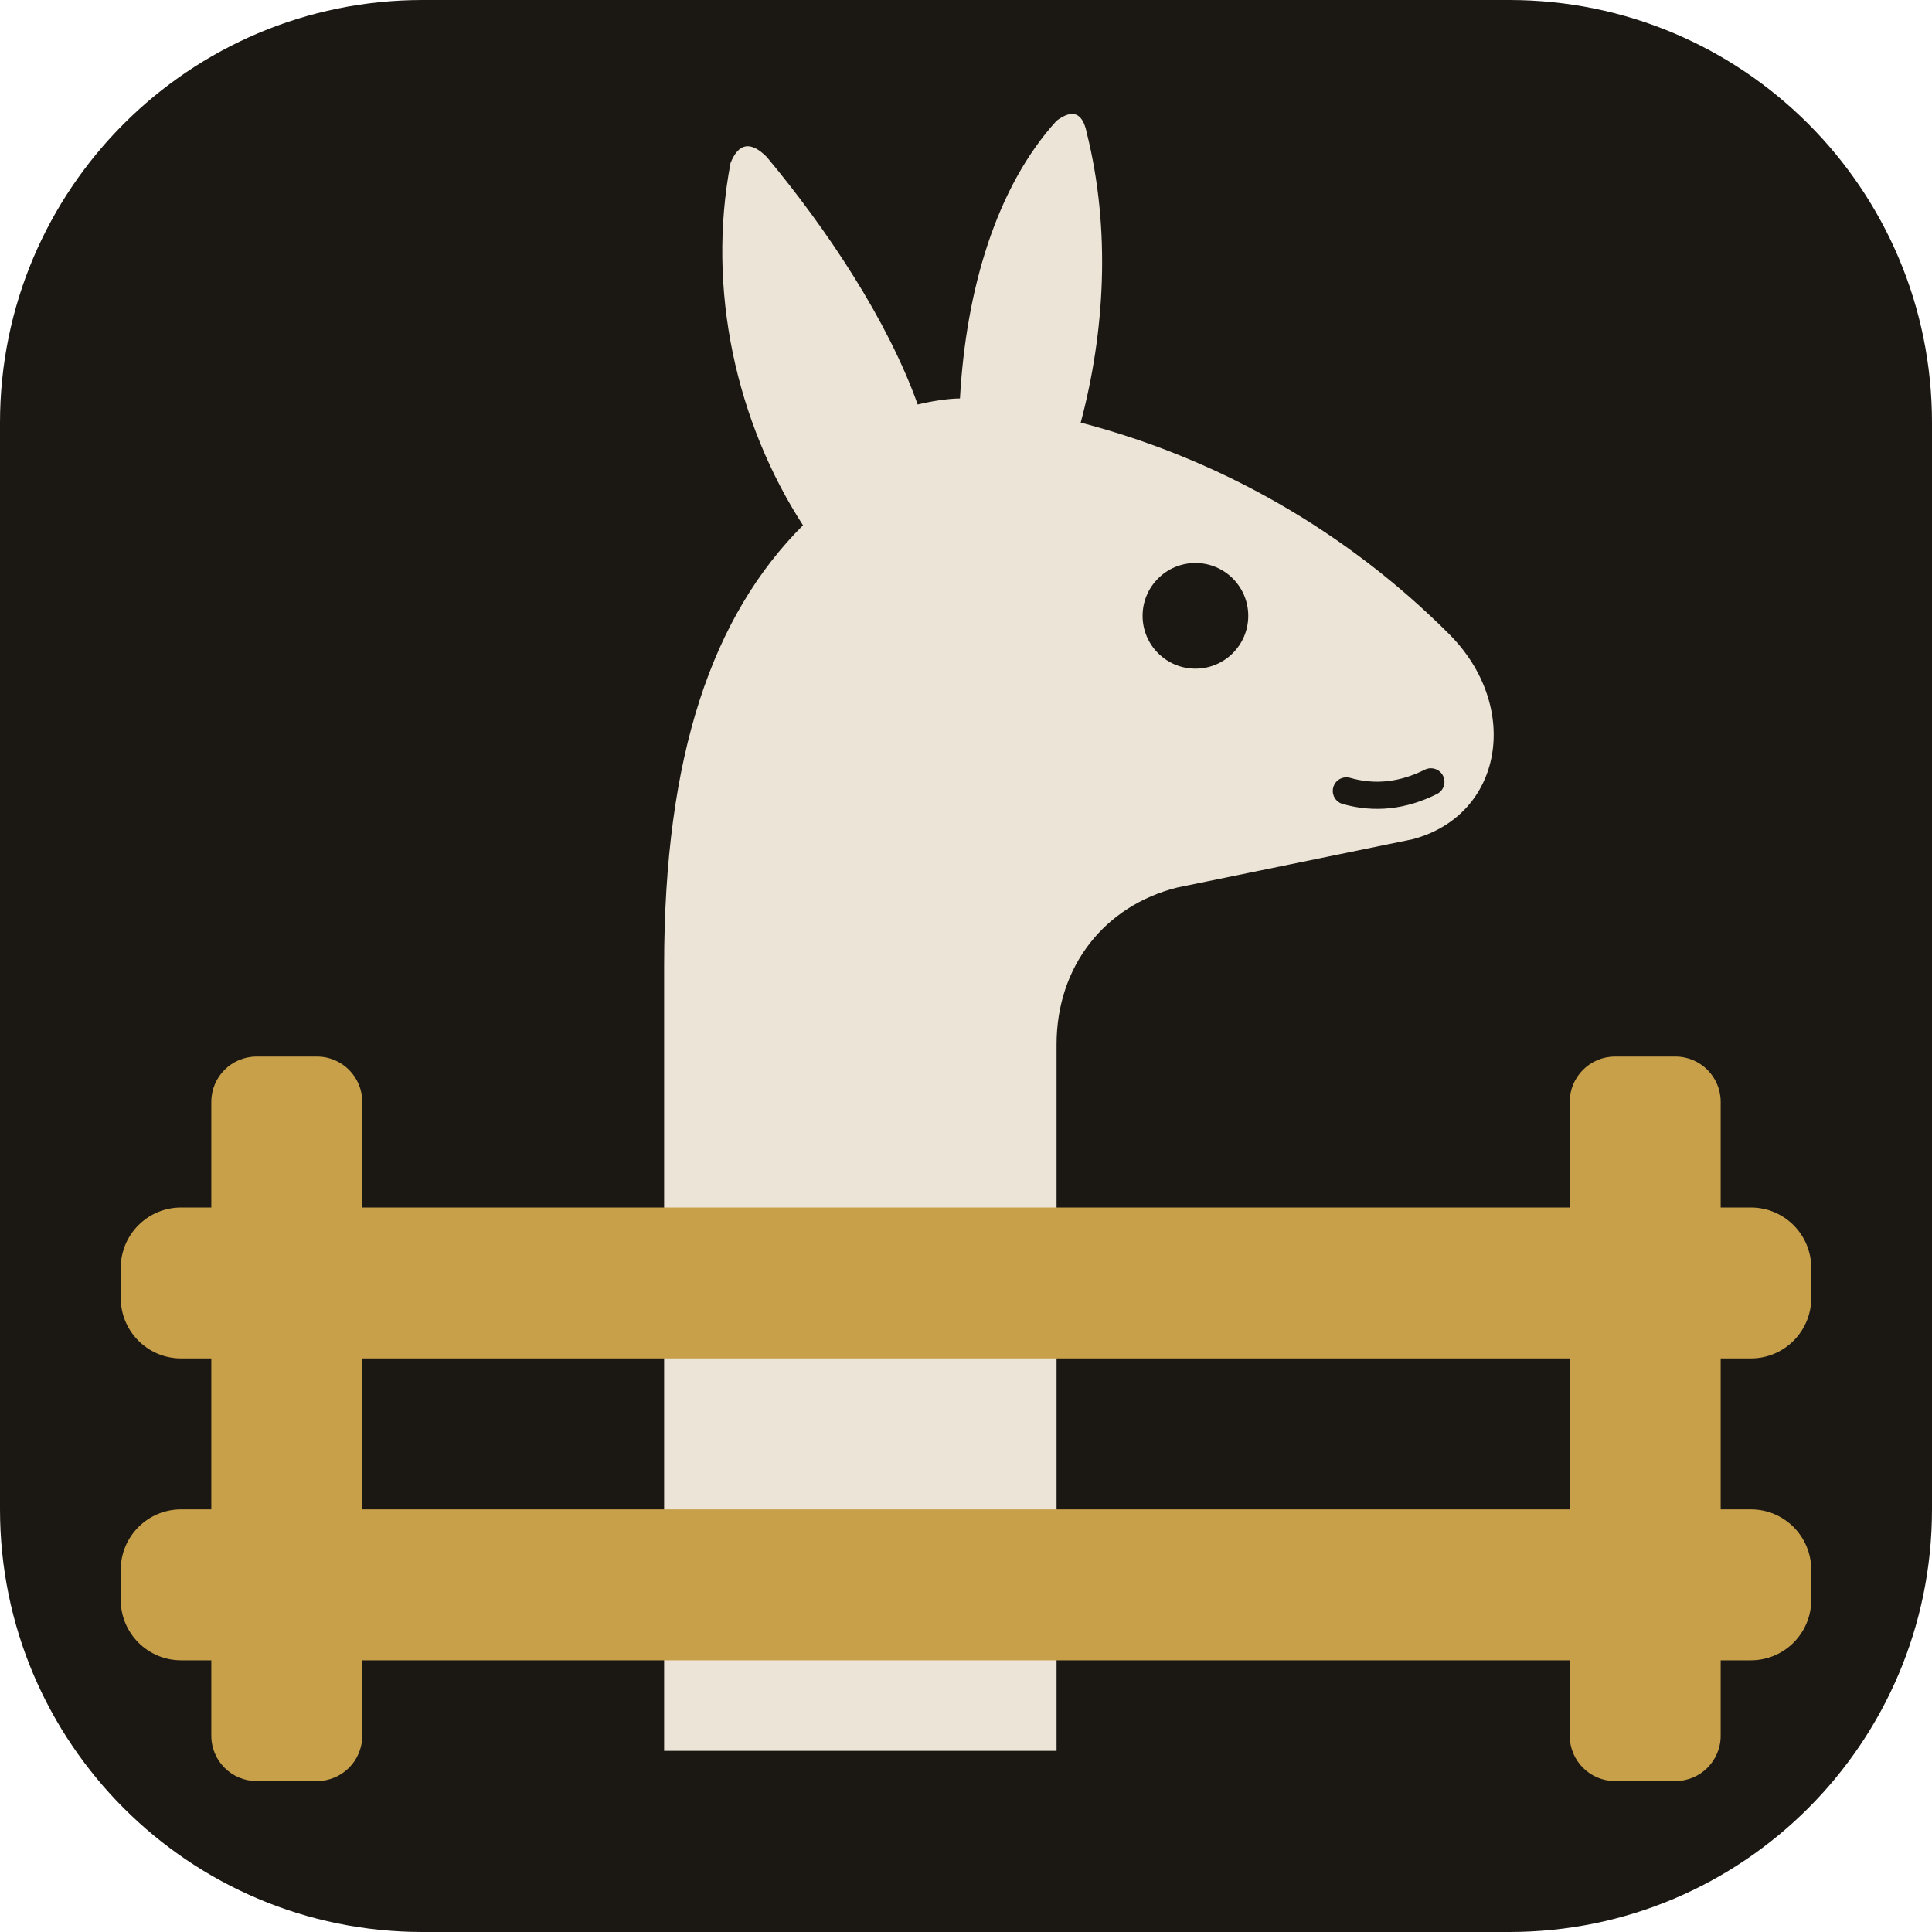
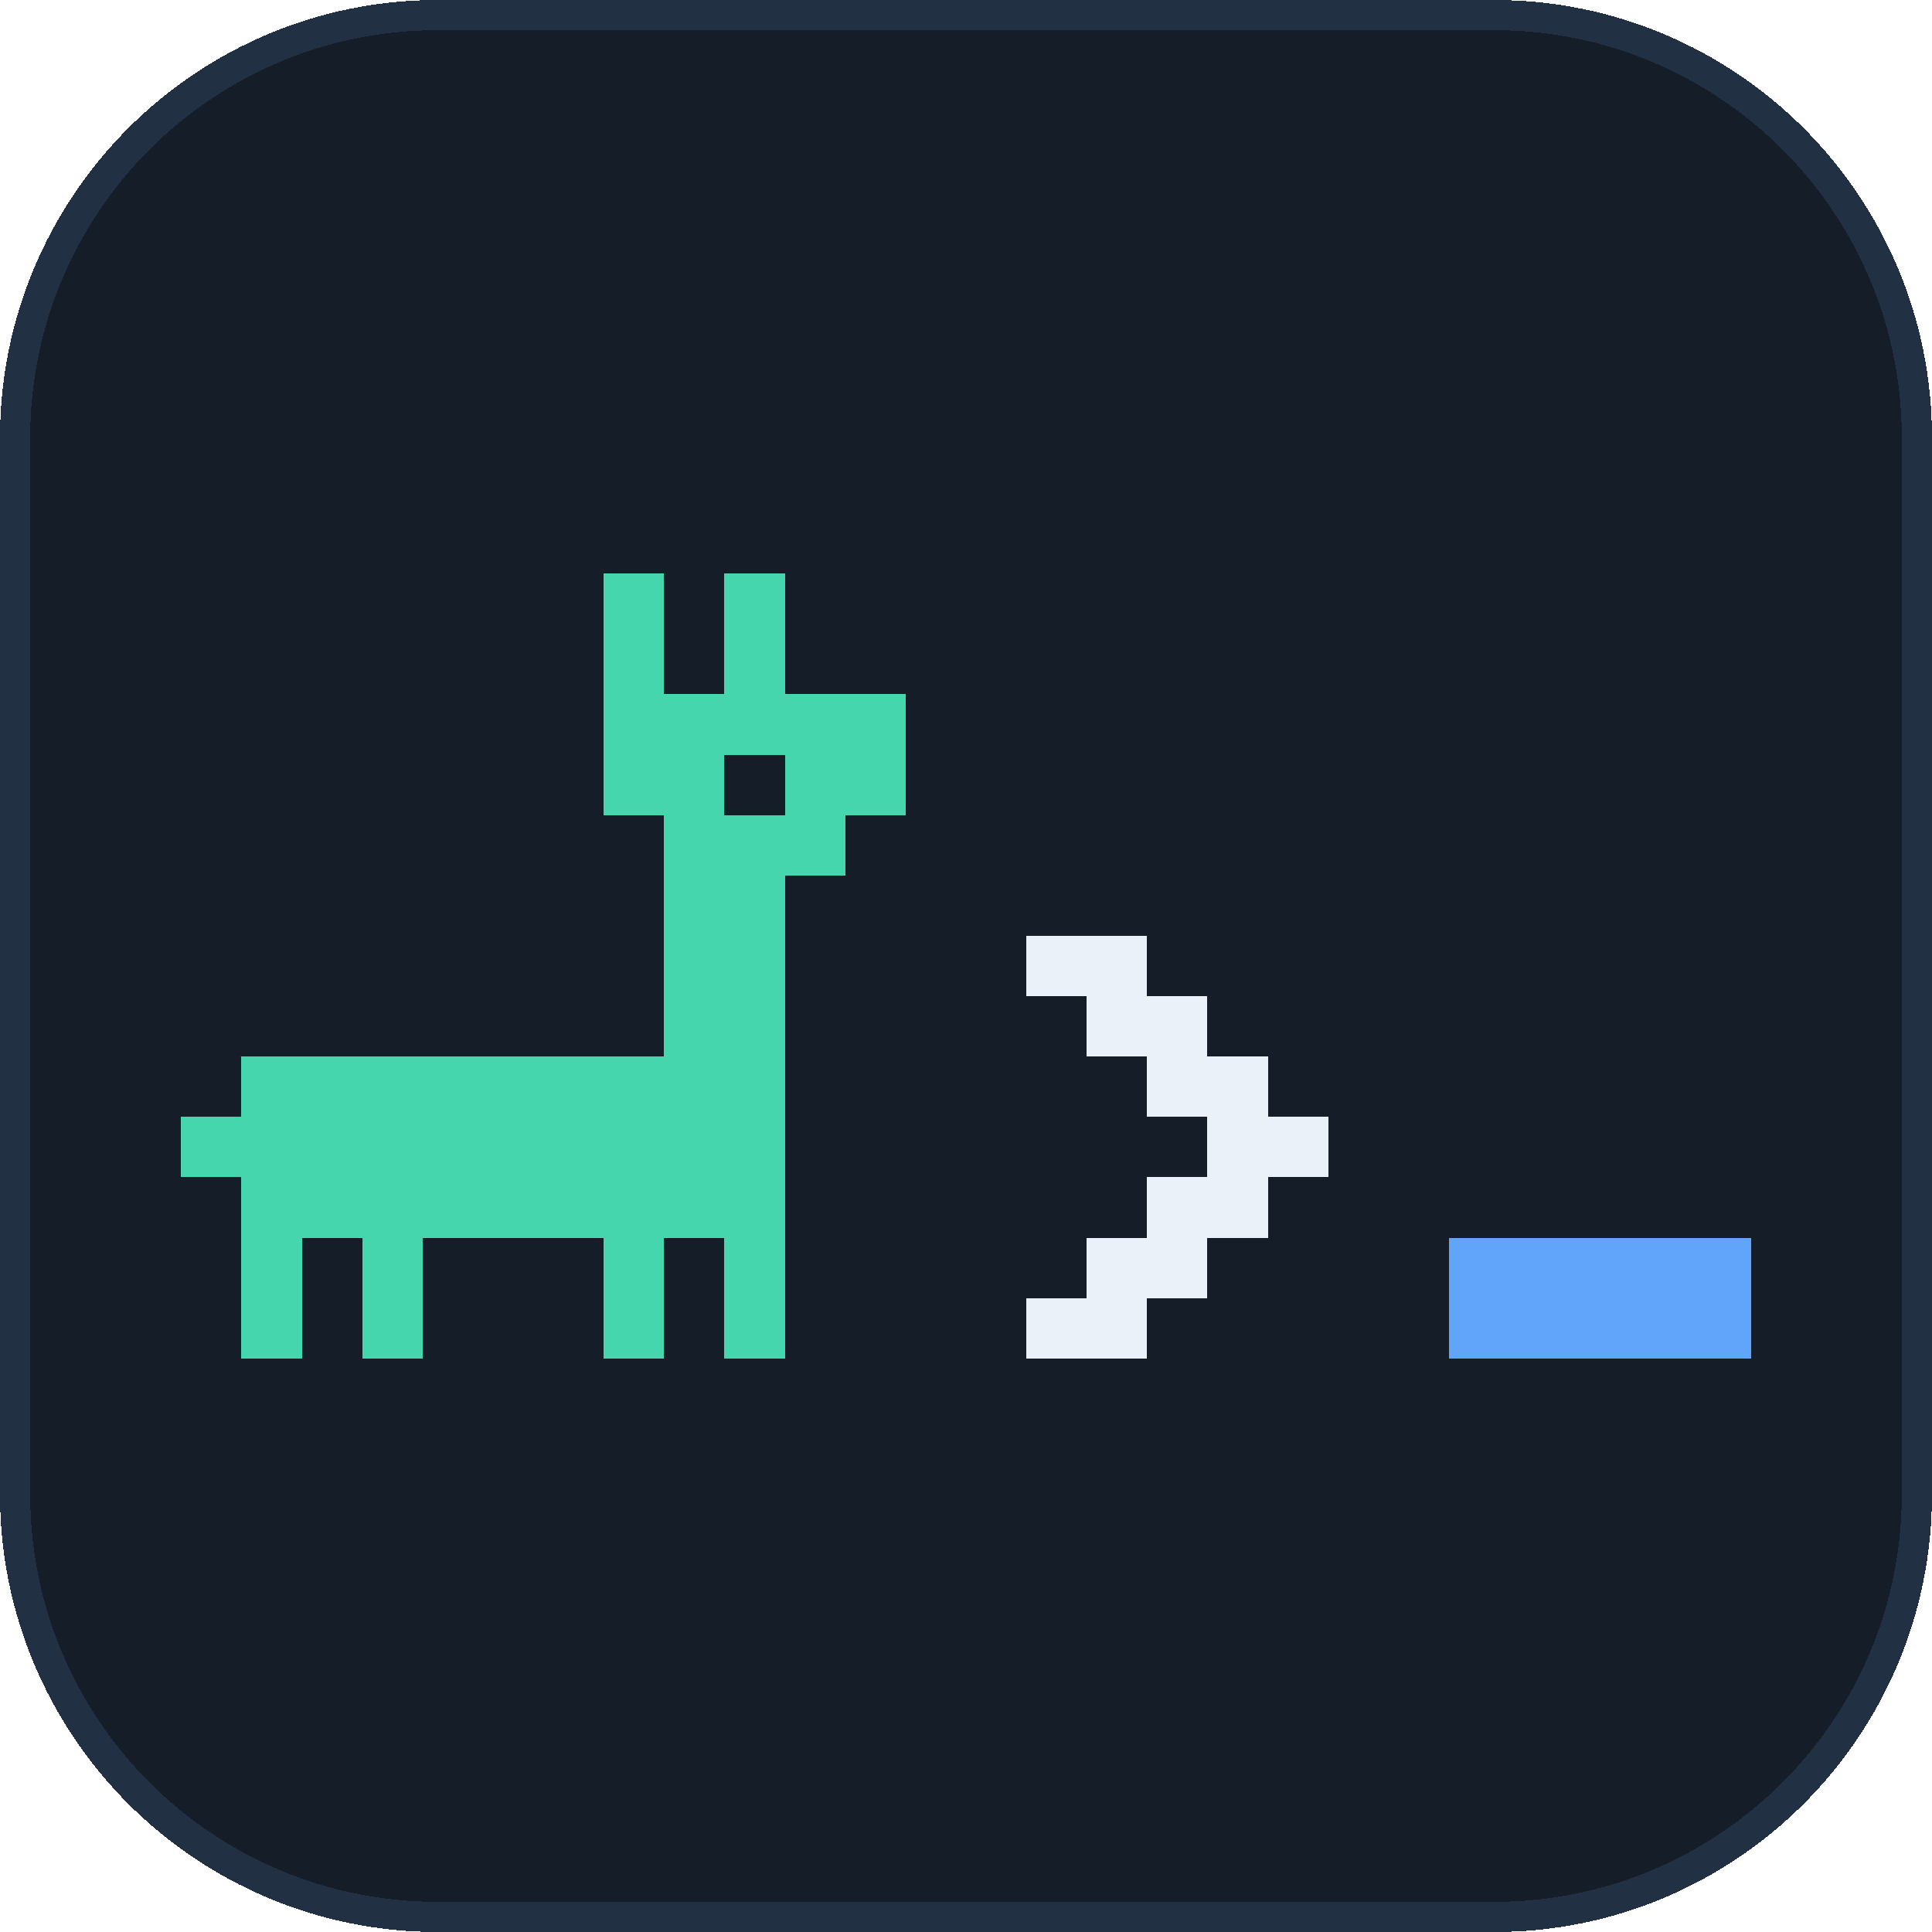
- <svg xmlns="http://www.w3.org/2000/svg" viewBox="0 0 64 64">
-   <rect width="64" height="64" rx="14" fill="#1b1814" />
-   <path fill="#ece4d6" d="     M22 58 V32     C22 25 23.6 20.4 26.6 17.4     C24.4 14 23.4 9.6 24.2 5.4 Q24.6 4.4 25.4 5.2     C27.4 7.6 29.4 10.6 30.4 13.4     C30.8 13.3 31.4 13.2 31.8 13.2     C32 9.6 33 6.2 35 4 Q35.8 3.4 36 4.4     C36.8 7.6 36.6 11 35.8 14     C40.4 15.2 44.6 17.6 48 21     C50.4 23.4 49.8 27 46.8 27.8     L39 29.4 C36.6 30 35 32 35 34.6 V58 Z" />
-   <circle cx="39.6" cy="20.4" r="1.75" fill="#1b1814" />
-   <path d="M44.6 26.2 Q46 26.6 47.4 25.9" stroke="#1b1814" stroke-width="0.9" fill="none" stroke-linecap="round" />
-   <g fill="#c8a04a">
-     <rect x="7" y="35" width="5" height="24" rx="1.5" />
-     <rect x="52" y="35" width="5" height="24" rx="1.5" />
-     <rect x="4" y="40" width="56" height="5" rx="2" />
-     <rect x="4" y="50" width="56" height="5" rx="2" />
+ <svg xmlns="http://www.w3.org/2000/svg" viewBox="0 0 64 64" width="64" height="64" shape-rendering="crispEdges">
+   <rect x="0.5" y="0.5" width="63" height="63" rx="14" fill="#151d29" stroke="#223044" />
+   <g transform="translate(6 19) scale(2)">
+     <path fill="#45d6ae" fill-rule="evenodd" d="M7 0h1v2h-1zM9 0h1v2h-1zM7 2h5v2h-5zM9 3h1v1h-1zM8 4h3v1h-3zM8 5h2v3h-2zM1 8h9v1h-9zM0 9h10v1h-10zM1 10h9v1h-9zM1 11h1v2h-1zM3 11h1v2h-1zM7 11h1v2h-1zM9 11h1v2h-1z" />
+     <path fill="#eaf1f8" transform="translate(14 6)" d="M0 0h2v1h-2zM1 1h2v1h-2zM2 2h2v1h-2zM3 3h2v1h-2zM2 4h2v1h-2zM1 5h2v1h-2zM0 6h2v1h-2z" />
+     <rect x="21" y="11" width="5" height="2" fill="#61a5fa" />
  </g>
</svg>
